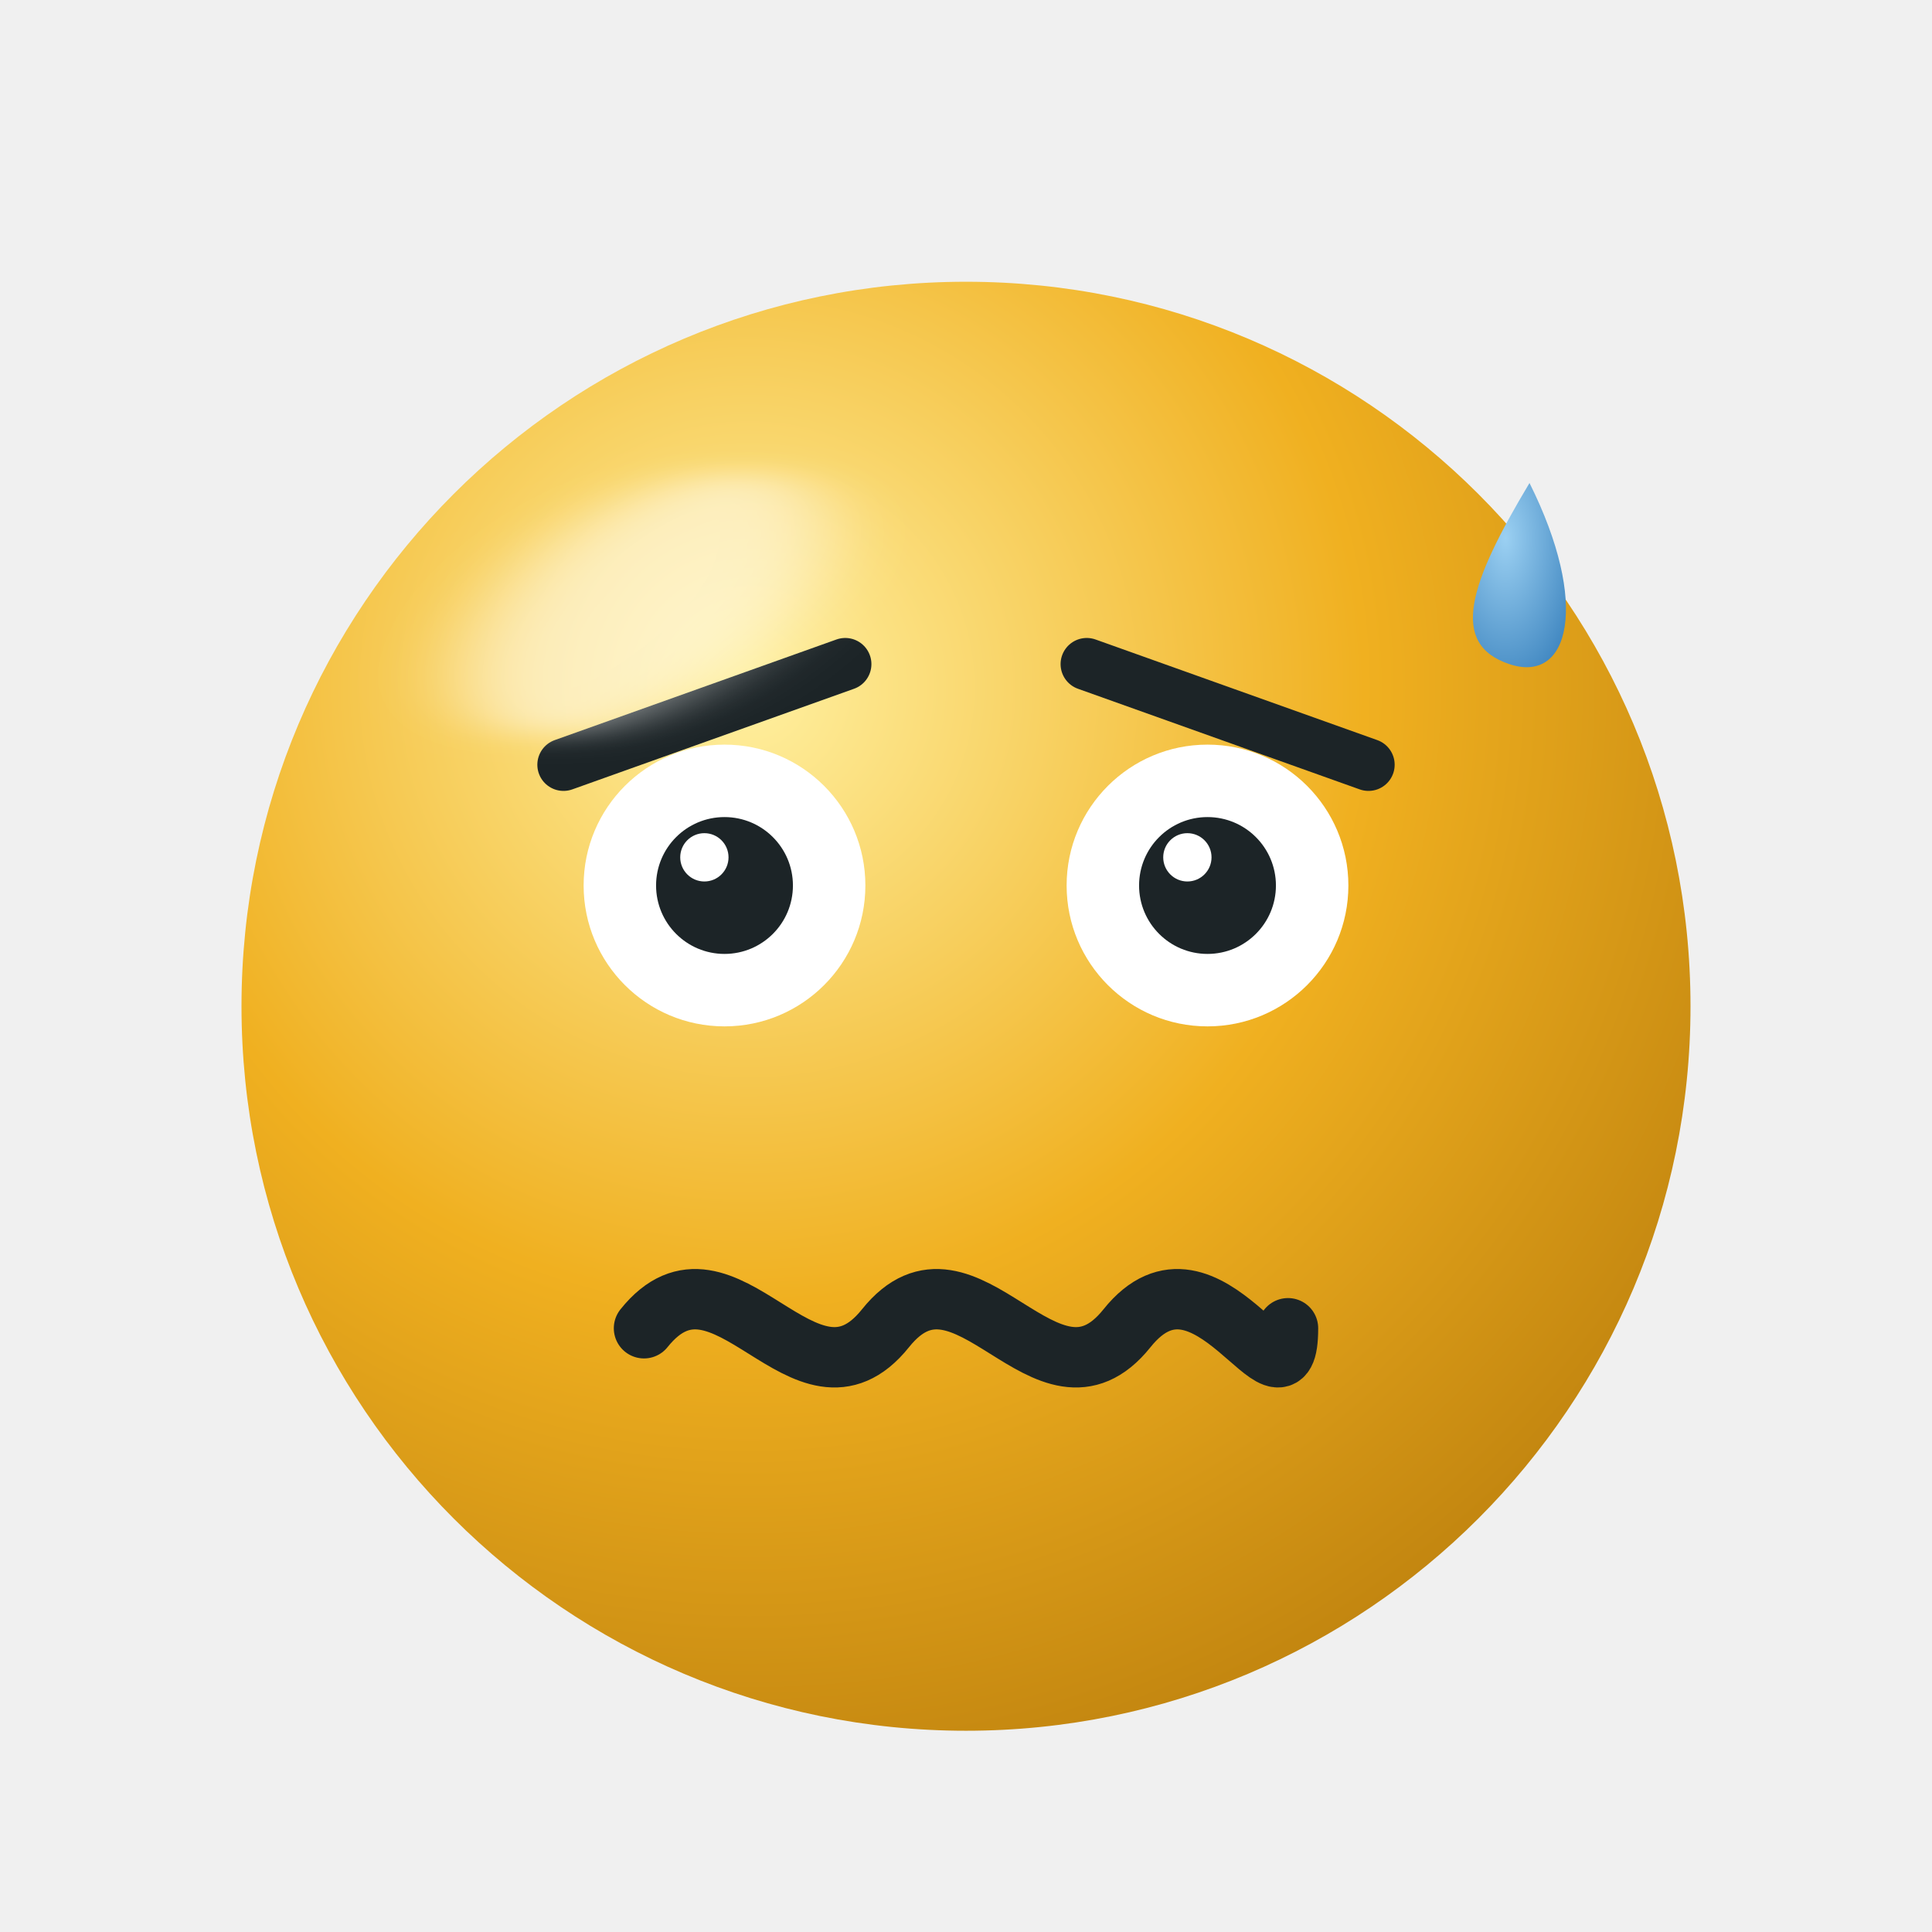
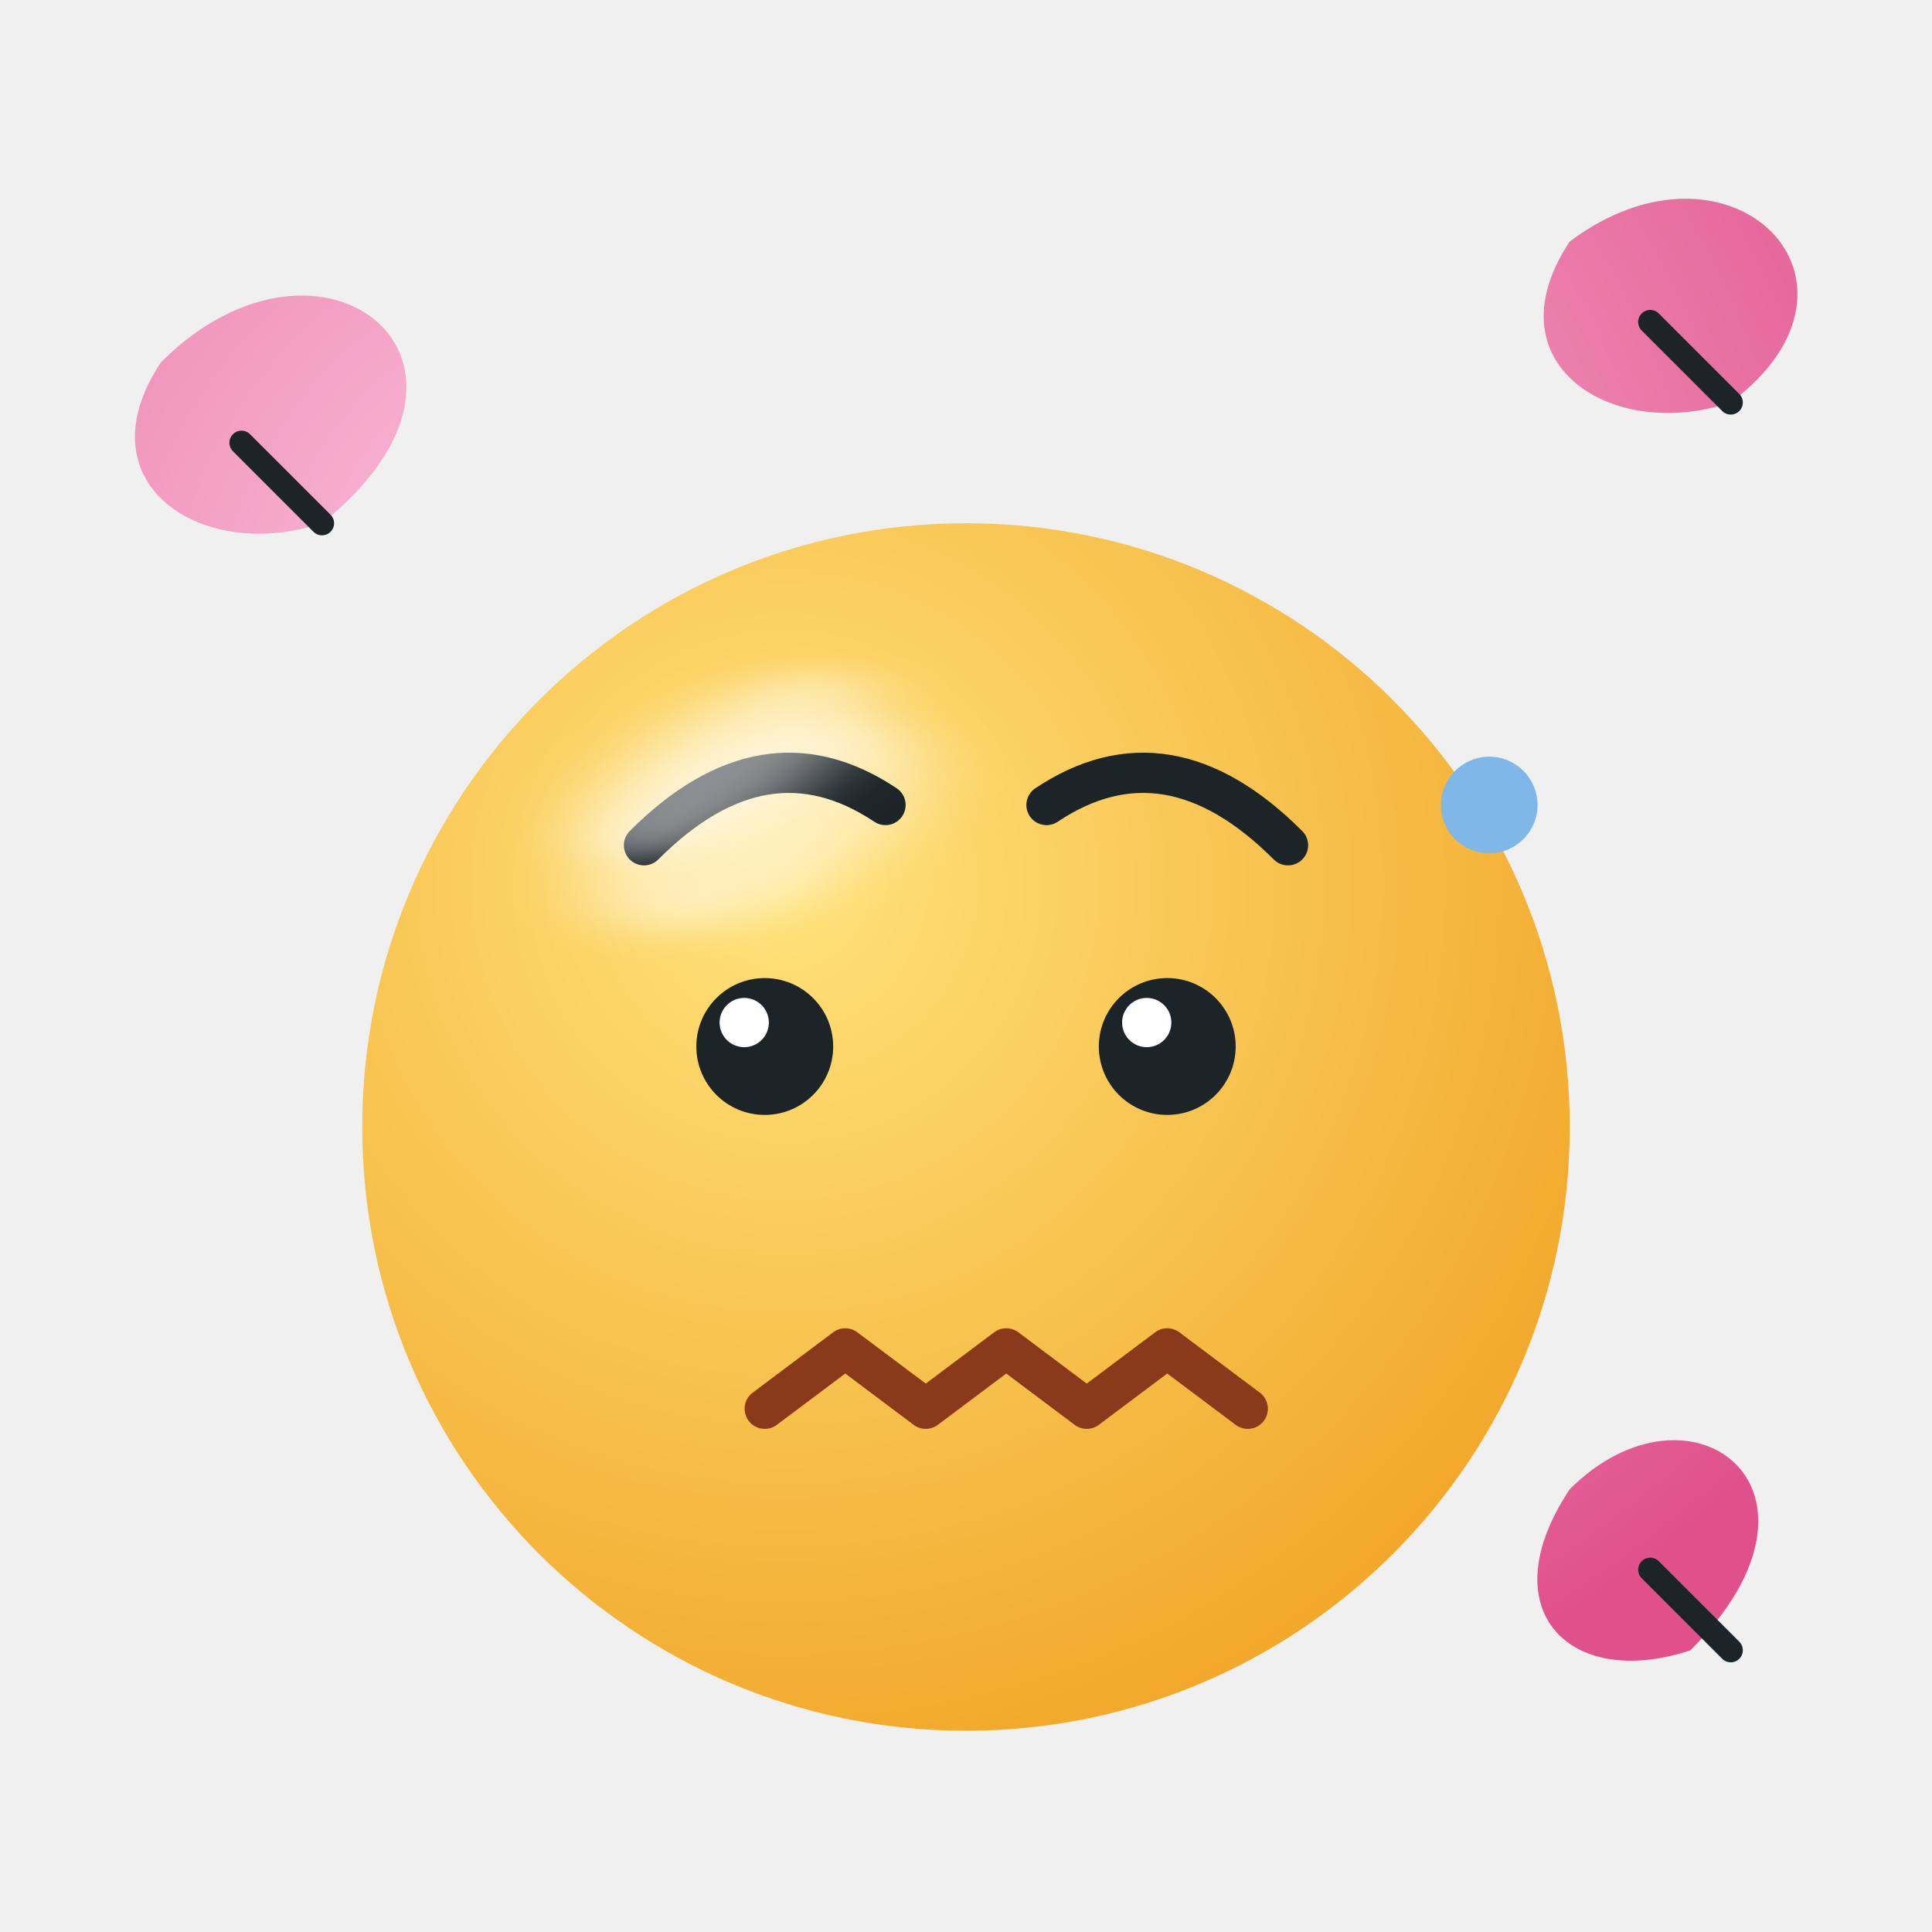
<svg xmlns="http://www.w3.org/2000/svg" viewBox="0 0 96 96" width="96" height="96" role="img">
  <defs>
    <filter id="kb" x="-30%" y="-30%" width="160%" height="160%">
      <feGaussianBlur stdDeviation="1.6" />
    </filter>
    <filter id="kb2" x="-30%" y="-80%" width="160%" height="260%">
      <feGaussianBlur stdDeviation="2.4" />
    </filter>
    <radialGradient id="nervous0" cx="0.35" cy="0.3" r="0.85">
-       <stop offset="0" stop-color="#9bd0f2" />
-       <stop offset="1" stop-color="#3f86c0" />
+       <stop offset="0" stop-color="#ffe27a" />
+       <stop offset="1" stop-color="#f0a020" />
    </radialGradient>
    <radialGradient id="nervous1" cx="0.35" cy="0.3" r="0.85">
-       <stop offset="0" stop-color="#9bd0f2" />
-       <stop offset="1" stop-color="#3f86c0" />
-     </radialGradient>
-     <radialGradient id="nervous2" cx="0.35" cy="0.3" r="0.85">
-       <stop offset="0" stop-color="#9bd0f2" />
-       <stop offset="1" stop-color="#3f86c0" />
-     </radialGradient>
-     <radialGradient id="nervous3" cx="0.35" cy="0.3" r="0.85">
-       <stop offset="0" stop-color="#9bd0f2" />
-       <stop offset="1" stop-color="#3f86c0" />
-     </radialGradient>
-     <radialGradient id="nervous4" cx="0.35" cy="0.3" r="0.85">
-       <stop offset="0" stop-color="#9bd0f2" />
-       <stop offset="1" stop-color="#3f86c0" />
-     </radialGradient>
-     <radialGradient id="nervous5" cx="0.35" cy="0.3" r="0.85">
-       <stop offset="0" stop-color="#ff8767" />
-       <stop offset="1" stop-color="#c2331a" />
-     </radialGradient>
-     <radialGradient id="nervous6" cx="0.35" cy="0.3" r="0.85">
-       <stop offset="0" stop-color="#ff8767" />
-       <stop offset="1" stop-color="#c2331a" />
-     </radialGradient>
-     <radialGradient id="nervous7" cx="0.35" cy="0.28" r="0.85">
-       <stop offset="0" stop-color="#fff0a0" />
-       <stop offset="0.5" stop-color="#f0b020" />
-       <stop offset="1" stop-color="#b87c0c" />
+       <stop offset="0" stop-color="#ffd0e8" />
+       <stop offset="1" stop-color="#e0508a" />
    </radialGradient>
  </defs>
-   <circle cx="48" cy="50" r="36" fill="url(#nervous7)" />
-   <circle cx="36" cy="44" r="7" fill="#fff" />
-   <circle cx="60" cy="44" r="7" fill="#fff" />
-   <circle cx="36" cy="44" r="3.4" fill="#1c2427" />
-   <circle cx="60" cy="44" r="3.4" fill="#1c2427" />
-   <circle cx="35" cy="42.6" r="1.2" fill="#fff" />
-   <circle cx="59" cy="42.6" r="1.2" fill="#fff" />
-   <path d="M28 38l14-5M68 38l-14-5" fill="none" stroke="#1c2427" stroke-width="2.6" stroke-linecap="round" stroke-linejoin="round" />
-   <path d="M32 66c4-5 8 5 12 0s8 5 12 0 8 5 8 0" fill="none" stroke="#1c2427" stroke-width="3" stroke-linecap="round" stroke-linejoin="round" />
-   <path d="M76 24c-3 5-4 8-1 9s4-3 1-9z" fill="url(#nervous0)" />
-   <ellipse cx="32" cy="30" rx="10" ry="5" fill="#fff" opacity="0.5" filter="url(#kb)" transform="rotate(-30 32 30)" />
+   <circle cx="48" cy="56" r="30" fill="url(#nervous0)" />
+   <circle cx="38" cy="52" r="3.4" fill="#1c2427" />
+   <circle cx="36.98" cy="50.81" r="1.224" fill="#fff" />
+   <circle cx="58" cy="52" r="3.4" fill="#1c2427" />
+   <circle cx="56.98" cy="50.81" r="1.224" fill="#fff" />
+   <path d="M38 70l4-3 4 3 4-3 4 3 4-3 4 3" fill="none" stroke="#8a3a1a" stroke-width="2" stroke-linecap="round" stroke-linejoin="round" />
+   <ellipse cx="37.5" cy="41" rx="9" ry="4.2" fill="#fff" opacity="0.5" filter="url(#kb)" transform="rotate(-25 37.5 41)" />
+   <path d="M32 42q6-6 12-2M52 40q6-4 12 2" fill="none" stroke="#1c2427" stroke-width="2" stroke-linecap="round" stroke-linejoin="round" />
+   <path d="M8 18c8-8 18 0 8 8-6 2-12-2-8-8zM78 12c8-6 16 2 8 8-6 2-12-2-8-8zM78 74c6-6 14 0 6 8-6 2-10-2-6-8z" fill="url(#nervous1)" />
+   <path d="M12 22l4 4M82 16l4 4M82 78l4 4" fill="none" stroke="#1c2427" stroke-width="1.2" stroke-linecap="round" stroke-linejoin="round" />
+   <circle cx="74" cy="40" r="2.4" fill="#7fb8e8" />
+   <ellipse cx="36" cy="38" rx="8" ry="3" fill="#fff" opacity="0.5" filter="url(#kb)" transform="rotate(-30 36 38)" />
</svg>
